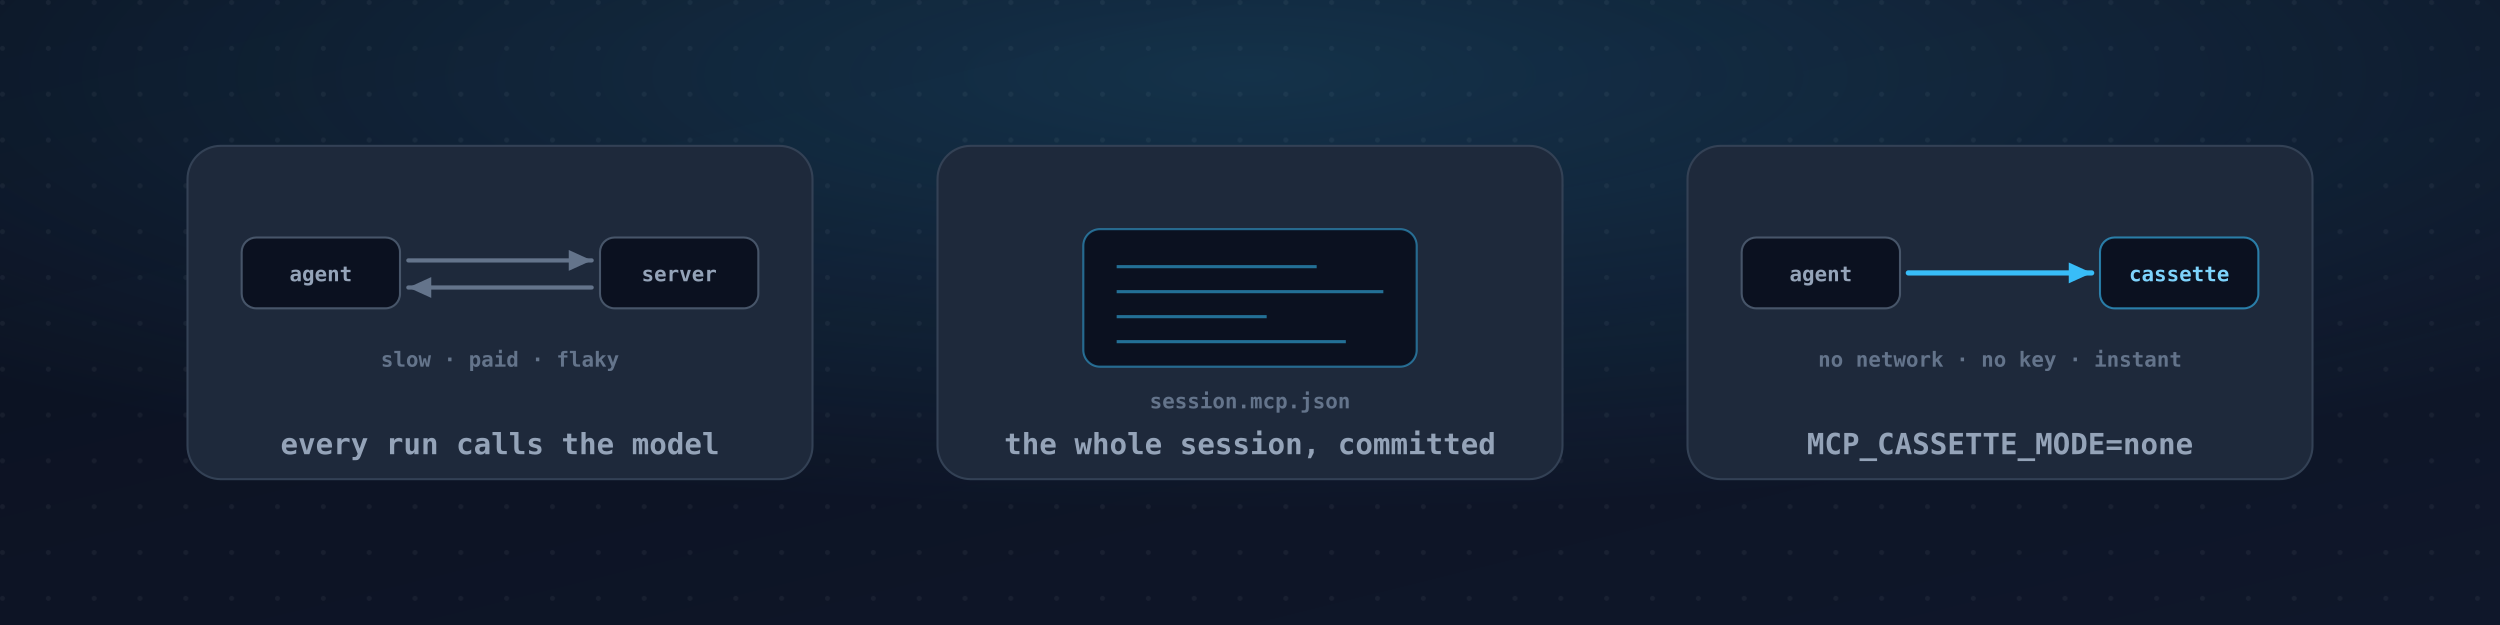
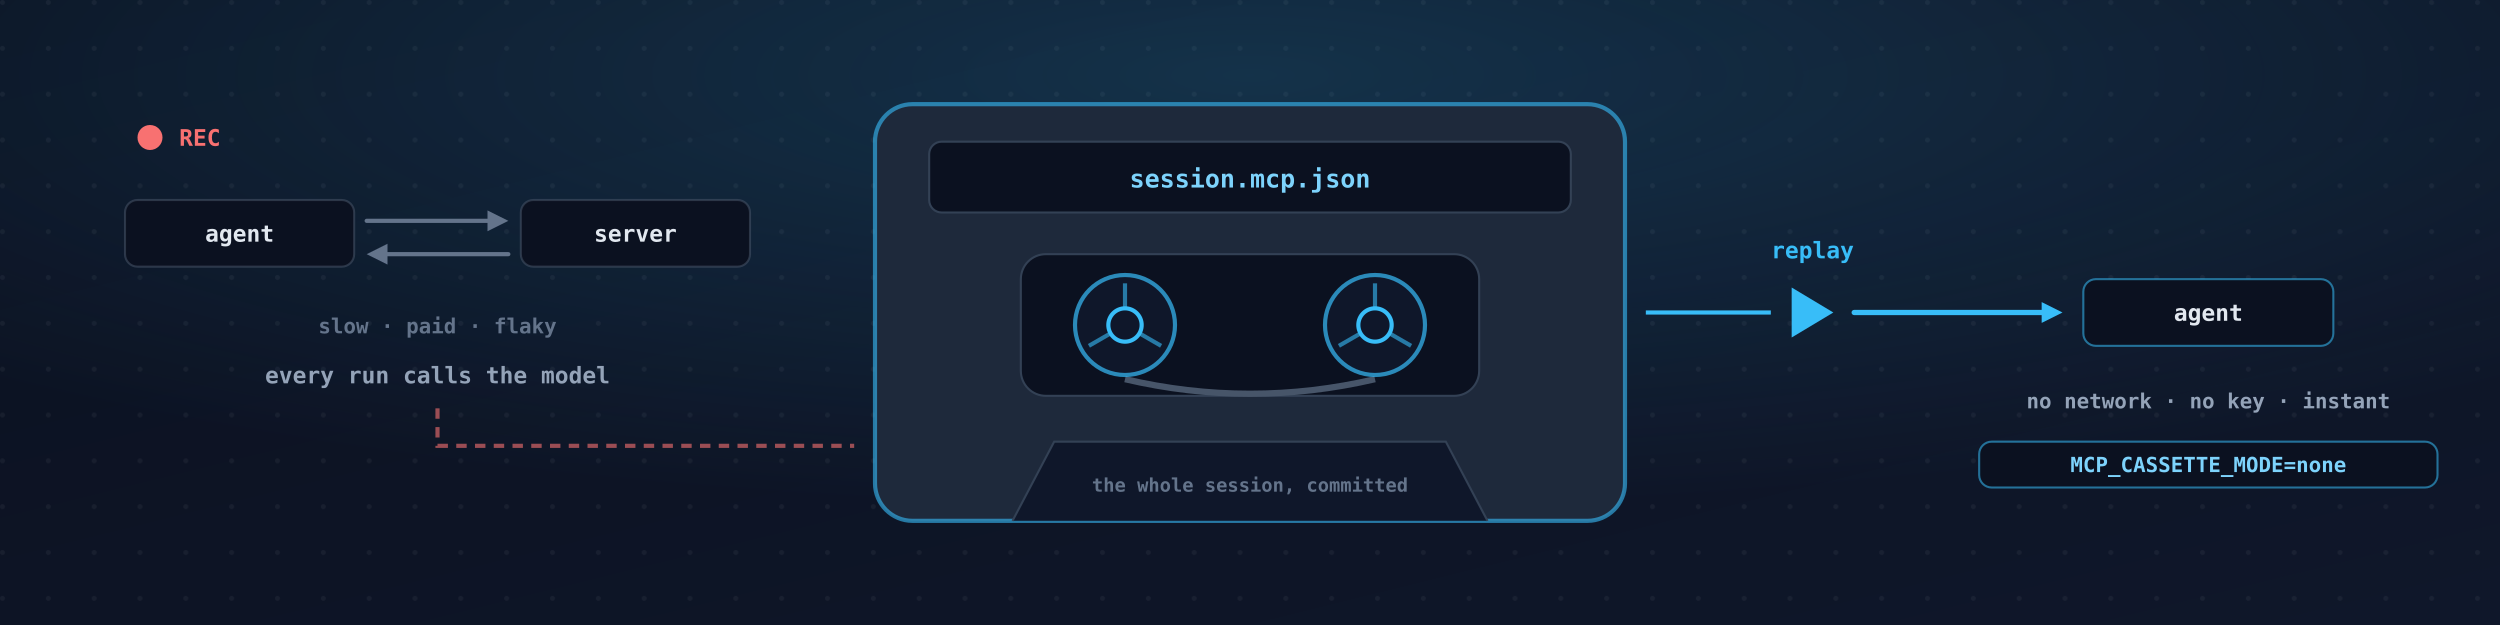
<svg xmlns="http://www.w3.org/2000/svg" viewBox="0 0 1200 300" role="img" aria-label="A live agent-to-server session being recorded to a cassette file, then the cassette replayed offline in place of the server">
  <defs>
    <linearGradient id="bg" x1="0" y1="0" x2="1" y2="1">
      <stop offset="0" stop-color="#0b1120" />
      <stop offset="1" stop-color="#0f172a" />
    </linearGradient>
    <radialGradient id="glow" cx="0.5" cy="0.12" r="0.7">
      <stop offset="0" stop-color="#38bdf8" stop-opacity="0.18" />
      <stop offset="1" stop-color="#38bdf8" stop-opacity="0" />
    </radialGradient>
    <pattern id="dots" width="22" height="22" patternUnits="userSpaceOnUse">
      <circle cx="1.2" cy="1.2" r="1.2" fill="#f8fafc" fill-opacity="0.05" />
    </pattern>
  </defs>
  <rect width="1200" height="300" fill="url(#bg)" />
  <rect width="1200" height="300" fill="url(#dots)" />
  <rect width="1200" height="300" fill="url(#glow)" />
-   <g font-family="ui-monospace, SFMono-Regular, Menlo, monospace" font-size="14" font-weight="600" fill="#94a3b8" text-anchor="middle">
-     <g transform="translate(90 70)">
-       <rect width="300" height="160" rx="16" fill="#1e293b" stroke="#334155" />
-       <g font-size="10">
-         <rect x="26" y="44" width="76" height="34" rx="7" fill="#0b1120" stroke="#475569" />
-         <text x="64" y="65" fill="#94a3b8">agent</text>
-         <rect x="198" y="44" width="76" height="34" rx="7" fill="#0b1120" stroke="#475569" />
-         <text x="236" y="65" fill="#94a3b8">server</text>
-       </g>
-       <g stroke="#64748b" stroke-width="2" fill="none" stroke-linecap="round">
-         <path d="M106 55 h88" />
-         <path d="M194 68 h-88" />
-       </g>
-       <path d="M194 55 l-11 -5 l0 10 z" fill="#64748b" />
-       <path d="M106 68 l11 -5 l0 10 z" fill="#64748b" />
-       <text x="150" y="106" font-size="10" fill="#64748b">slow · paid · flaky</text>
-       <text x="150" y="148">every run calls the model</text>
-     </g>
-     <g transform="translate(450 70)">
-       <rect width="300" height="160" rx="16" fill="#1e293b" stroke="#334155" />
-       <rect x="70" y="40" width="160" height="66" rx="8" fill="#0b1120" stroke="#38bdf8" stroke-opacity="0.5" />
-       <g stroke="#38bdf8" stroke-opacity="0.55" stroke-width="1.5">
-         <line x1="86" y1="58" x2="182" y2="58" />
-         <line x1="86" y1="70" x2="214" y2="70" />
-         <line x1="86" y1="82" x2="158" y2="82" />
-         <line x1="86" y1="94" x2="196" y2="94" />
-       </g>
-       <text x="150" y="126" font-size="10" fill="#64748b">session.mcp.json</text>
-       <text x="150" y="148">the whole session, committed</text>
-     </g>
-     <g transform="translate(810 70)">
-       <rect width="300" height="160" rx="16" fill="#1e293b" stroke="#334155" />
-       <g font-size="10">
-         <rect x="26" y="44" width="76" height="34" rx="7" fill="#0b1120" stroke="#475569" />
-         <text x="64" y="65" fill="#94a3b8">agent</text>
-         <rect x="198" y="44" width="76" height="34" rx="7" fill="#0b1120" stroke="#38bdf8" stroke-opacity="0.6" />
-         <text x="236" y="65" fill="#7dd3fc">cassette</text>
-       </g>
-       <g stroke="#38bdf8" stroke-width="2.5" fill="none" stroke-linecap="round">
-         <path d="M106 61 h88" />
-       </g>
-       <path d="M194 61 l-11 -5 l0 10 z" fill="#38bdf8" />
-       <text x="150" y="106" font-size="10" fill="#64748b">no network · no key · instant</text>
-       <text x="150" y="148">MCP_CASSETTE_MODE=none</text>
-     </g>
+   <g font-family="ui-monospace, SFMono-Regular, Menlo, monospace" font-weight="600" text-anchor="middle">
+     <rect x="60" y="96" width="110" height="32" rx="6" fill="#0b1120" stroke="#475569" stroke-opacity="0.55" />
+     <text x="115.0" y="116.0" font-size="11" fill="#e2e8f0">agent</text>
+     <rect x="250" y="96" width="110" height="32" rx="6" fill="#0b1120" stroke="#475569" stroke-opacity="0.55" />
+     <text x="305.0" y="116.0" font-size="11" fill="#e2e8f0">server</text>
+     <line x1="176" y1="106" x2="236.0" y2="106.0" stroke="#64748b" stroke-width="2" stroke-linecap="round" />
+     <path d="M244 106 L234.0 101.0 L234.0 111.0 z" fill="#64748b" />
+     <line x1="244" y1="122" x2="184.0" y2="122.0" stroke="#64748b" stroke-width="2" stroke-linecap="round" />
+     <path d="M176 122 L186.0 127.0 L186.0 117.0 z" fill="#64748b" />
+     <circle cx="72" cy="66" r="6" fill="#f87171" />
+     <text x="86" y="70" font-size="11" fill="#f87171" text-anchor="start">REC</text>
+     <text x="210" y="160" font-size="10" fill="#64748b">slow · paid · flaky</text>
+     <text x="210" y="184" font-size="11" fill="#94a3b8">every run calls the model</text>
+     <path d="M210 196 V 214 H 410" fill="none" stroke="#f87171" stroke-opacity="0.6" stroke-width="2" stroke-dasharray="5 4" />
+     <rect x="420" y="50" width="360" height="200" rx="18" fill="#1e293b" stroke="#38bdf8" stroke-opacity="0.6" stroke-width="2" />
+     <rect x="446" y="68" width="308" height="34" rx="6" fill="#0b1120" stroke="#334155" />
+     <text x="600" y="90" font-size="12" fill="#7dd3fc">session.mcp.json</text>
+     <rect x="490" y="122" width="220" height="68" rx="12" fill="#0b1120" stroke="#334155" />
+     <path d="M540 182 Q 600 196 660 182" fill="none" stroke="#475569" stroke-width="3" />
+     <circle cx="540" cy="156" r="24" fill="#0f172a" stroke="#38bdf8" stroke-opacity="0.7" stroke-width="2" />
+     <circle cx="540" cy="156" r="8" fill="none" stroke="#38bdf8" stroke-width="2" />
+     <line x1="540" y1="148" x2="540" y2="136" stroke="#38bdf8" stroke-opacity="0.6" stroke-width="2" transform="rotate(0 540 156)" />
+     <line x1="540" y1="148" x2="540" y2="136" stroke="#38bdf8" stroke-opacity="0.6" stroke-width="2" transform="rotate(120 540 156)" />
+     <line x1="540" y1="148" x2="540" y2="136" stroke="#38bdf8" stroke-opacity="0.6" stroke-width="2" transform="rotate(240 540 156)" />
+     <circle cx="660" cy="156" r="24" fill="#0f172a" stroke="#38bdf8" stroke-opacity="0.7" stroke-width="2" />
+     <circle cx="660" cy="156" r="8" fill="none" stroke="#38bdf8" stroke-width="2" />
+     <line x1="660" y1="148" x2="660" y2="136" stroke="#38bdf8" stroke-opacity="0.6" stroke-width="2" transform="rotate(0 660 156)" />
+     <line x1="660" y1="148" x2="660" y2="136" stroke="#38bdf8" stroke-opacity="0.6" stroke-width="2" transform="rotate(120 660 156)" />
+     <line x1="660" y1="148" x2="660" y2="136" stroke="#38bdf8" stroke-opacity="0.6" stroke-width="2" transform="rotate(240 660 156)" />
+     <path d="M486 250 L 506 212 H 694 L 714 250" fill="#0f172a" stroke="#334155" />
+     <text x="600" y="236" font-size="9" fill="#64748b">the whole session, committed</text>
+     <path d="M790 150 H 850" stroke="#38bdf8" stroke-width="2" />
+     <path d="M860 138 l20 12 l-20 12 z" fill="#38bdf8" />
+     <text x="870" y="124" font-size="11" fill="#38bdf8">replay</text>
+     <line x1="890" y1="150" x2="982.0" y2="150.0" stroke="#38bdf8" stroke-width="2.5" stroke-linecap="round" />
+     <path d="M990 150 L980.0 145.0 L980.0 155.0 z" fill="#38bdf8" />
+     <rect x="1000" y="134" width="120" height="32" rx="6" fill="#0b1120" stroke="#38bdf8" stroke-opacity="0.55" />
+     <text x="1060.0" y="154.0" font-size="11" fill="#e2e8f0">agent</text>
+     <text x="1060" y="196" font-size="10" fill="#94a3b8">no network · no key · instant</text>
+     <rect x="950" y="212" width="220" height="22" rx="6" fill="#0b1120" stroke="#38bdf8" stroke-opacity="0.55" />
+     <text x="1060.0" y="226.6" font-size="10" fill="#7dd3fc">MCP_CASSETTE_MODE=none</text>
  </g>
</svg>
